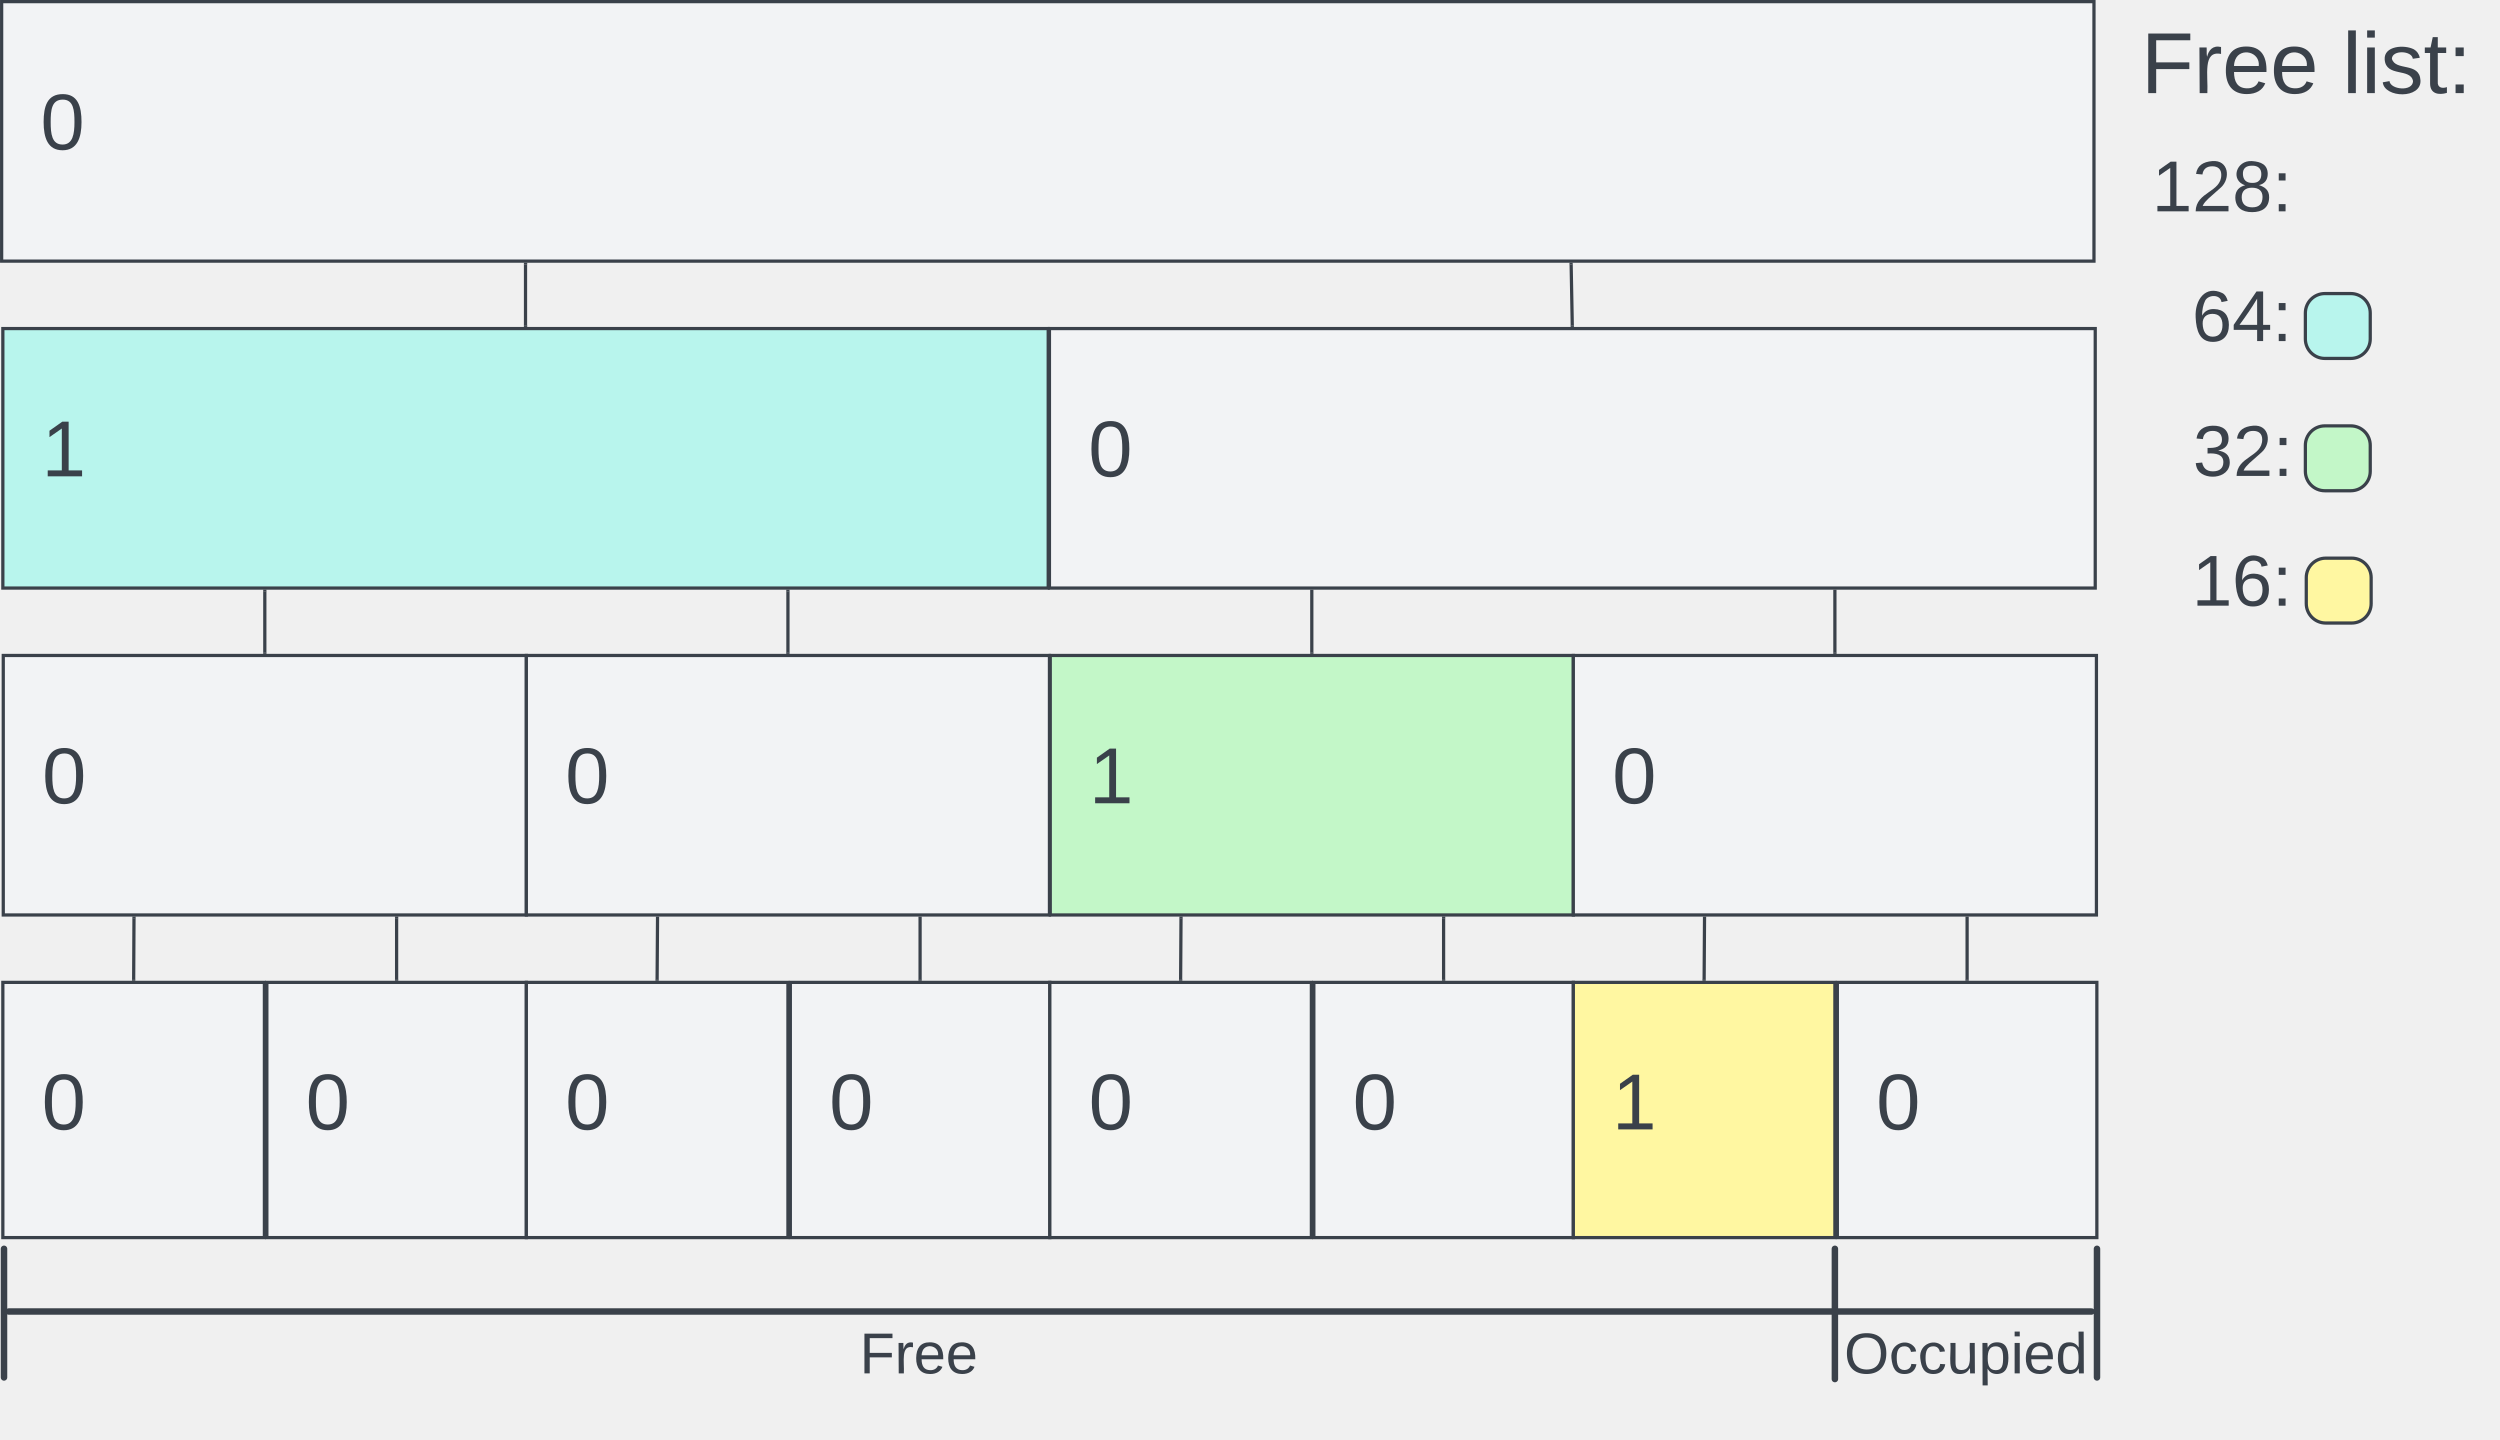
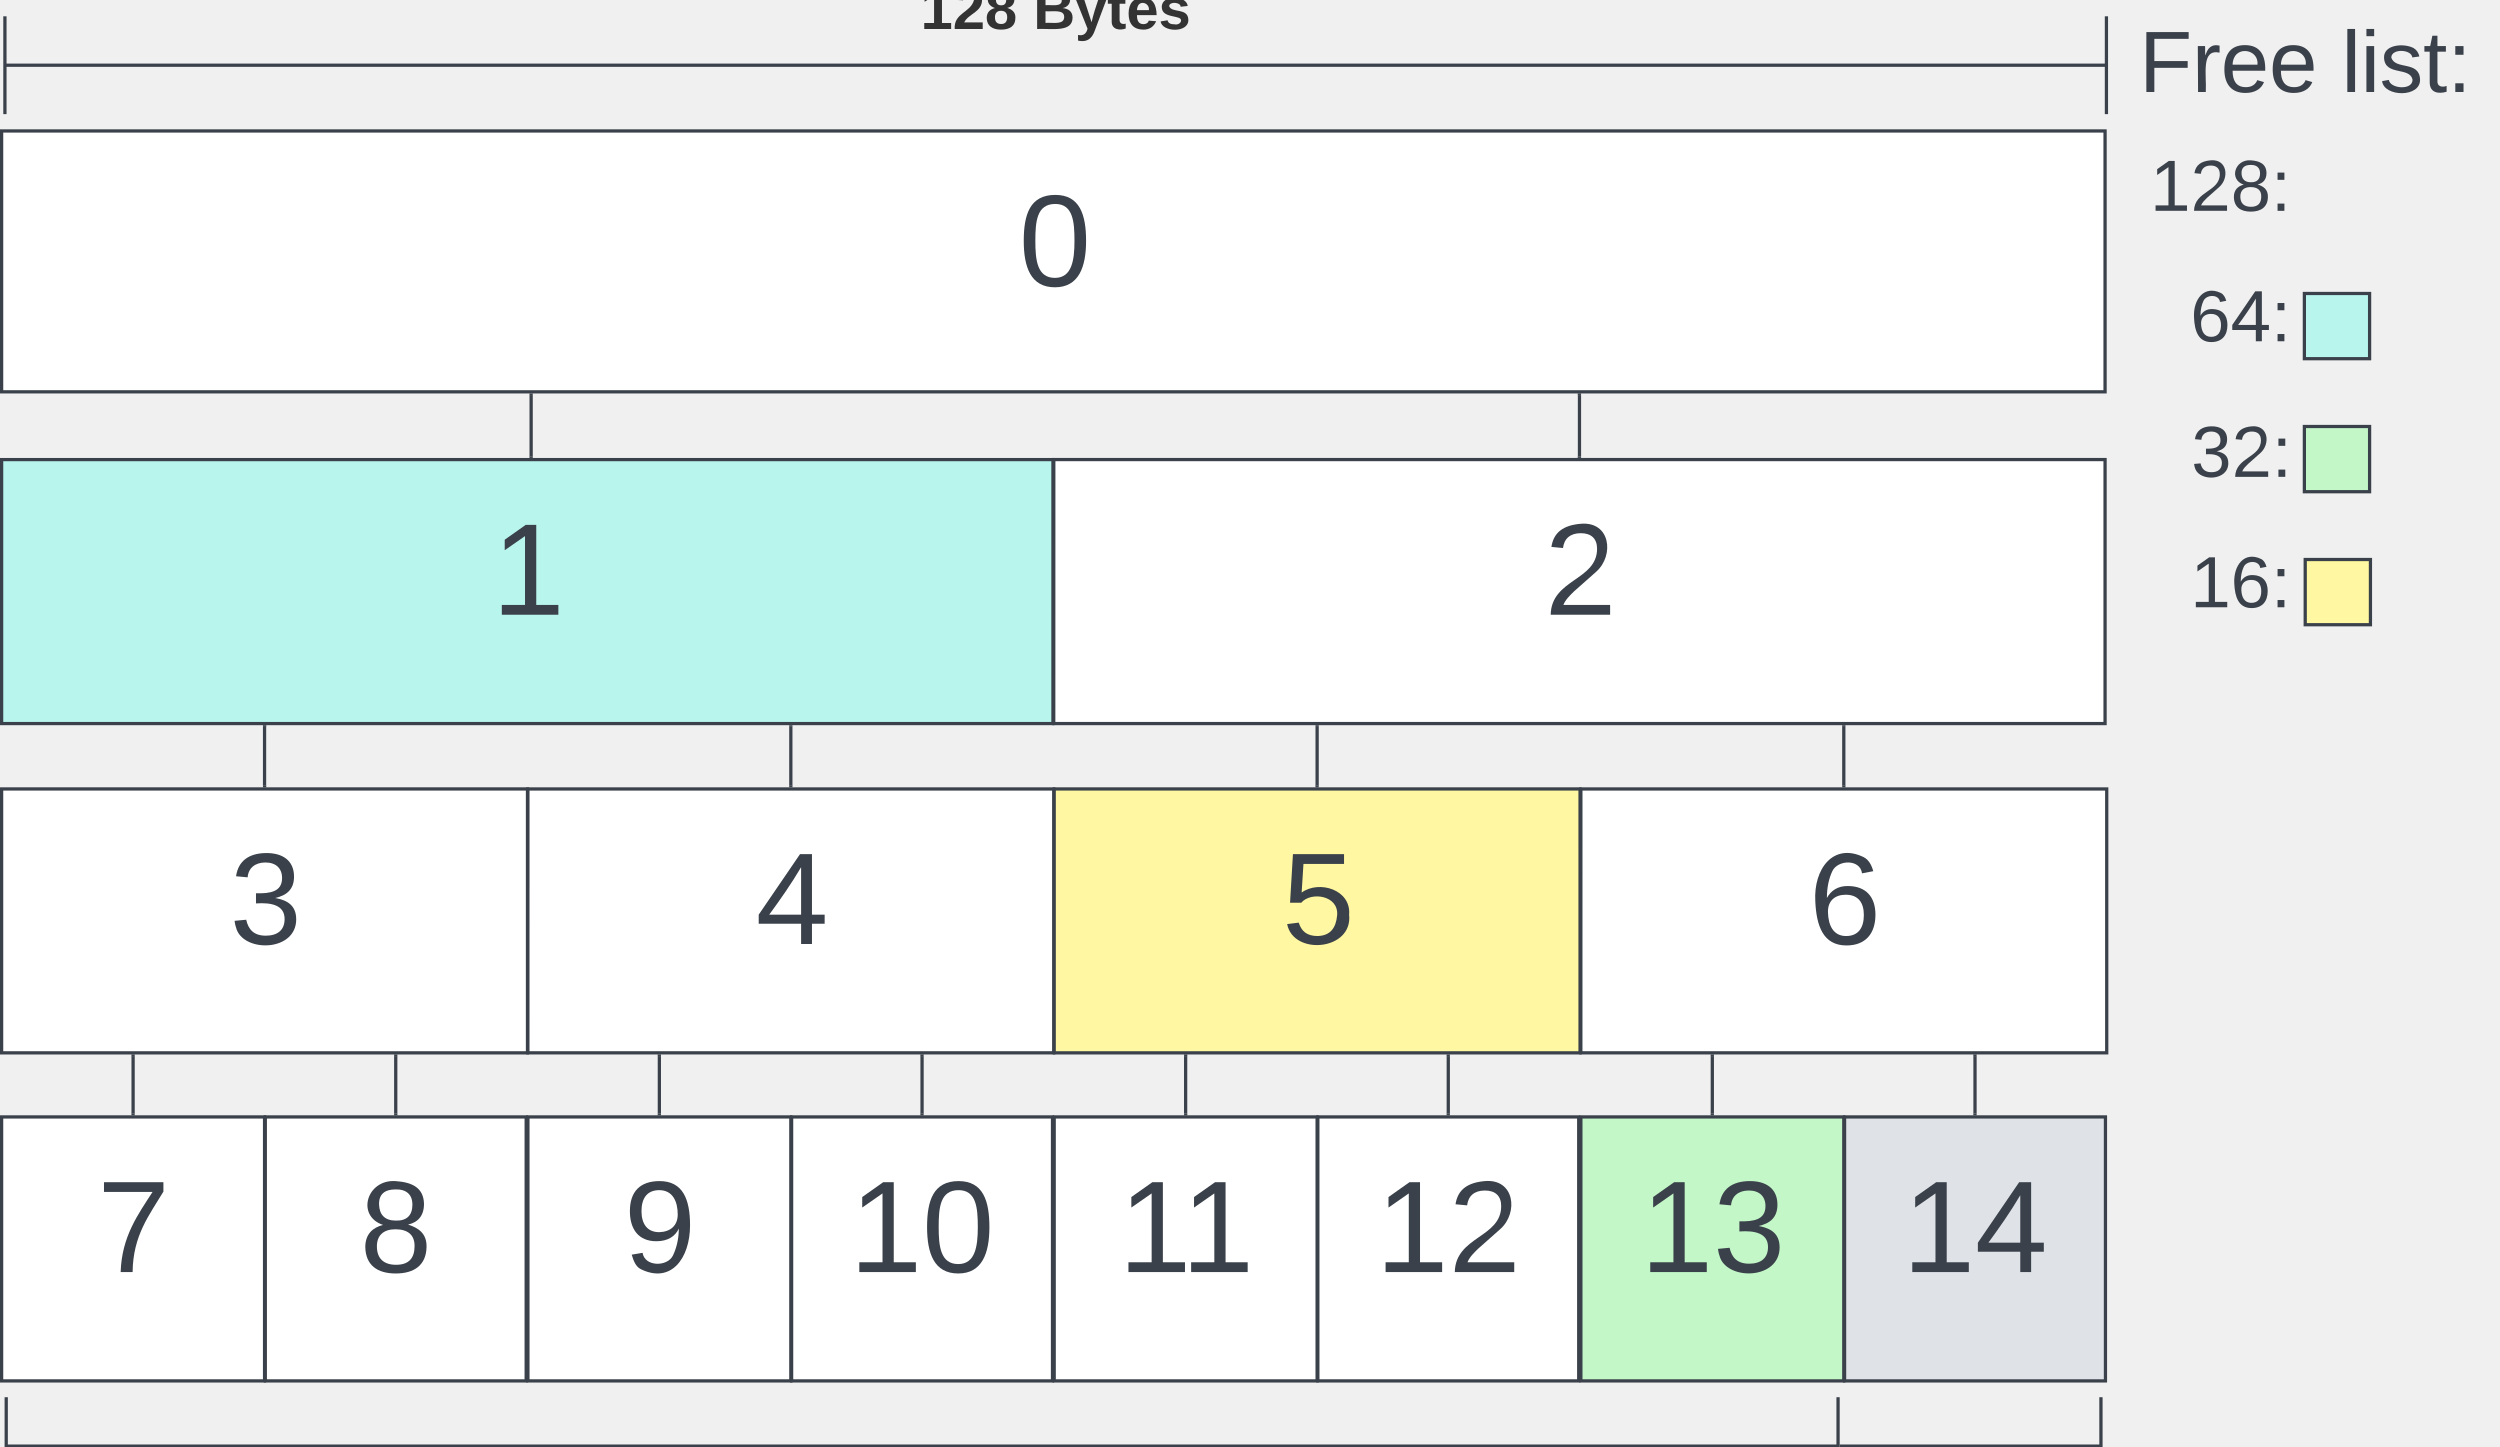
- <svg xmlns="http://www.w3.org/2000/svg" xmlns:ns1="lucid" xmlns:xlink="http://www.w3.org/1999/xlink" width="770.71" height="443.65">
-   <g transform="translate(-4837.093 -402.6496)" ns1:page-tab-id="0_0">
-     <path d="M4838.1 604.72h161.26v80H4838.1z" stroke="#3a414a" fill="#f2f3f5" />
-     <use xlink:href="#a" transform="matrix(1,0,0,1,4850.097,616.7244) translate(0 33.55556)" />
-     <path d="M4837.97 705.5h80.63v78.68h-80.63z" stroke="#3a414a" fill="#f2f3f5" />
-     <use xlink:href="#a" transform="matrix(1,0,0,1,4849.97,717.5118) translate(0 33.30556)" />
-     <path d="M4919.36 705.5h80v78.68h-80z" stroke="#3a414a" fill="#f2f3f5" />
-     <use xlink:href="#a" transform="matrix(1,0,0,1,4931.357,717.5118) translate(0 33.30556)" />
-     <path d="M4837.97 503.94h322.27v80h-322.27z" stroke="#3a414a" fill="#b8f5ed" />
-     <use xlink:href="#b" transform="matrix(1,0,0,1,4849.97,515.937) translate(0 33.55556)" />
-     <path d="M4837.6 403.15h645.03v80H4837.6z" stroke="#3a414a" fill="#f2f3f5" />
-     <use xlink:href="#a" transform="matrix(1,0,0,1,4849.593,415.1496) translate(0 33.55556)" />
-     <path d="M4878.4 685.72l-.1 18.8" stroke="#3a414a" fill="none" />
-     <path d="M4878.88 685.74h-.95v-.52h.96zM4878.76 704.5v.5h-.95v-.5z" stroke="#3a414a" stroke-width=".05" fill="#3a414a" />
-     <path d="M4959.36 685.72v18.8" stroke="#3a414a" fill="none" />
-     <path d="M4959.83 685.74h-.95v-.52h.95zM4959.83 704.5v.5h-.95v-.5z" stroke="#3a414a" stroke-width=".05" fill="#3a414a" />
-     <path d="M4918.73 584.94v18.78" stroke="#3a414a" fill="none" />
-     <path d="M4919.2 584.95h-.95v-.5h.95zM4919.2 604.22h-.95v-.5h.95z" stroke="#3a414a" stroke-width=".05" fill="#3a414a" />
-     <path d="M5080 584.94v18.78" stroke="#3a414a" fill="none" />
-     <path d="M5080.46 584.95h-.95v-.5h.96zM5080.46 603.7v.52h-.95v-.5z" stroke="#3a414a" stroke-width=".05" fill="#3a414a" />
-     <path d="M4999.1 484.15v18.8" stroke="#3a414a" fill="none" />
-     <path d="M4999.58 484.16h-.95v-.5h.95zM4999.58 503.44h-.95v-.52h.95z" stroke="#3a414a" stroke-width=".05" fill="#3a414a" />
-     <path d="M5321.45 484.15l.35 18.8" stroke="#3a414a" fill="none" />
-     <path d="M5321.92 484.15l-.95.02v-.52h.94zM5322.3 503.44h-.96v-.5l.94-.02z" stroke="#3a414a" stroke-width=".05" fill="#3a414a" />
-     <path d="M4999.36 604.72h161.26v80h-161.26z" stroke="#3a414a" fill="#f2f3f5" />
-     <use xlink:href="#a" transform="matrix(1,0,0,1,5011.357,616.7244) translate(0 33.55556)" />
-     <path d="M5160.62 503.94h322.4v80h-322.4z" stroke="#3a414a" fill="#f2f3f5" />
-     <use xlink:href="#a" transform="matrix(1,0,0,1,5172.617,515.937) translate(0 33.55556)" />
-     <path d="M4999.36 705.5H5080v78.68h-80.64z" stroke="#3a414a" fill="#f2f3f5" />
-     <use xlink:href="#a" transform="matrix(1,0,0,1,5011.357,717.5118) translate(0 33.30556)" />
-     <path d="M5080.74 705.5h80v78.68h-80z" stroke="#3a414a" fill="#f2f3f5" />
-     <use xlink:href="#a" transform="matrix(1,0,0,1,5092.744,717.5118) translate(0 33.30556)" />
-     <path d="M5039.8 685.72l-.13 18.8M5039.8 685.74v-.52" stroke="#3a414a" fill="none" />
-     <path d="M5040.15 704.5v.5h-.95v-.5z" stroke="#3a414a" stroke-width=".05" fill="#3a414a" />
-     <path d="M5120.74 685.72v18.8M5120.74 685.74v-.52" stroke="#3a414a" fill="none" />
-     <path d="M5121.22 705h-.95v-.5h.95z" stroke="#3a414a" stroke-width=".05" fill="#3a414a" />
-     <path d="M5160.87 604.72h161.26v80h-161.26z" stroke="#3a414a" fill="#c3f7c8" />
-     <use xlink:href="#b" transform="matrix(1,0,0,1,5172.871,616.7244) translate(0 33.55556)" />
-     <path d="M5160.74 705.5h80.63v78.68h-80.63z" stroke="#3a414a" fill="#f2f3f5" />
-     <use xlink:href="#a" transform="matrix(1,0,0,1,5172.744,717.5118) translate(0 33.30556)" />
-     <path d="M5242.13 705.5h80v78.68h-80z" stroke="#3a414a" fill="#f2f3f5" />
-     <use xlink:href="#a" transform="matrix(1,0,0,1,5254.131,717.5118) translate(0 33.30556)" />
-     <path d="M5201.18 685.72l-.12 18.8" stroke="#3a414a" fill="none" />
-     <path d="M5201.66 685.74h-.95v-.52h.96zM5201.54 704.5v.5h-.96v-.5z" stroke="#3a414a" stroke-width=".05" fill="#3a414a" />
-     <path d="M5282.13 685.72v18.8" stroke="#3a414a" fill="none" />
-     <path d="M5282.6 685.74h-.94v-.52h.95zM5282.6 704.5v.5h-.94v-.5z" stroke="#3a414a" stroke-width=".05" fill="#3a414a" />
-     <path d="M5241.5 584.94v18.78M5241.5 584.95v-.5" stroke="#3a414a" fill="none" />
-     <path d="M5241.98 604.22h-.95v-.5h.95z" stroke="#3a414a" stroke-width=".05" fill="#3a414a" />
-     <path d="M5402.76 584.94v18.78M5402.76 584.95v-.5" stroke="#3a414a" fill="none" />
-     <path d="M5403.24 604.22h-.95v-.5h.94z" stroke="#3a414a" stroke-width=".05" fill="#3a414a" />
-     <path d="M5322.13 604.72h161.26v80h-161.27z" stroke="#3a414a" fill="#f2f3f5" />
-     <use xlink:href="#a" transform="matrix(1,0,0,1,5334.131,616.7244) translate(0 33.55556)" />
-     <path d="M5322.13 705.5h80.63v78.68h-80.63z" stroke="#3a414a" fill="#fff7a1" />
-     <use xlink:href="#b" transform="matrix(1,0,0,1,5334.131,717.5118) translate(0 33.30556)" />
-     <path d="M5403.52 705.5h80v78.68h-80z" stroke="#3a414a" fill="#f2f3f5" />
-     <use xlink:href="#a" transform="matrix(1,0,0,1,5415.518,717.5118) translate(0 33.30556)" />
-     <path d="M5362.57 685.72l-.12 18.8M5362.57 685.74v-.52" stroke="#3a414a" fill="none" />
-     <path d="M5362.92 704.5v.5h-.95v-.5z" stroke="#3a414a" stroke-width=".05" fill="#3a414a" />
-     <path d="M5443.52 685.72v18.8M5443.52 685.74v-.52" stroke="#3a414a" fill="none" />
-     <path d="M5444 705h-.96v-.5h.95z" stroke="#3a414a" stroke-width=".05" fill="#3a414a" />
-     <path d="M4838.33 787.64v39.65M5402.76 787.64v40.15M5483.56 787.64v39.65M4839.83 806.97h642" stroke="#3a414a" stroke-width="2" stroke-linecap="round" fill="none" />
-     <path d="M5402.63 812.82a6 6 0 0 1 6-6h68.76a6 6 0 0 1 6 6v26.65a6 6 0 0 1-6 6h-68.77a6 6 0 0 1-6-6z" stroke="#000" stroke-opacity="0" fill="#fff" fill-opacity="0" />
-     <use xlink:href="#c" transform="matrix(1,0,0,1,5407.634,811.8176) translate(-2.006173 14.22222)" />
-     <path d="M4838.83 812.82a6 6 0 0 1 6-6h550.2a6 6 0 0 1 6 6v27.48a6 6 0 0 1-6 6h-550.2a6 6 0 0 1-6-6z" stroke="#000" stroke-opacity="0" fill="#fff" fill-opacity="0" />
-     <use xlink:href="#d" transform="matrix(1,0,0,1,4843.827,811.8176) translate(258.2778 14.22222)" />
-     <path d="M5487.6 409.15a6 6 0 0 1 6-6h108.2a6 6 0 0 1 6 6v28a6 6 0 0 1-6 6h-108.2a6 6 0 0 1-6-6z" stroke="#000" stroke-opacity="0" fill="#fff" fill-opacity="0" />
-     <use xlink:href="#e" transform="matrix(1,0,0,1,5492.604,408.1496) translate(4.537037 23.20833)" />
-     <use xlink:href="#f" transform="matrix(1,0,0,1,5492.604,408.1496) translate(66.61111 23.20833)" />
-     <path d="M5487.73 489.15a6 6 0 0 1 6-6h48.08a6 6 0 0 1 6 6v28a6 6 0 0 1-6 6h-48.07a6 6 0 0 1-6-6z" stroke="#000" stroke-opacity="0" fill="#fff" fill-opacity="0" />
-     <use xlink:href="#g" transform="matrix(1,0,0,1,5492.731,488.1496) translate(20.1358 19.65278)" />
-     <path d="M5488 530.72a6 6 0 0 1 6-6h48.08a6 6 0 0 1 6 6v28a6 6 0 0 1-6 6H5494a6 6 0 0 1-6-6z" stroke="#000" stroke-opacity="0" fill="#fff" fill-opacity="0" />
-     <use xlink:href="#h" transform="matrix(1,0,0,1,5493.001,529.7244) translate(20.1358 19.65278)" />
-     <path d="M5487.73 570.72a6 6 0 0 1 6-6h48.08a6 6 0 0 1 6 6v28a6 6 0 0 1-6 6h-48.07a6 6 0 0 1-6-6z" stroke="#000" stroke-opacity="0" fill="#fff" fill-opacity="0" />
-     <use xlink:href="#i" transform="matrix(1,0,0,1,5492.731,569.7244) translate(20.1358 19.65278)" />
-     <path d="M5547.8 499.15a6 6 0 0 1 6-6h8a6 6 0 0 1 6 6v8a6 6 0 0 1-6 6h-8a6 6 0 0 1-6-6z" stroke="#3a414a" fill="#b8f5ed" />
-     <path d="M5547.8 539.94a6 6 0 0 1 6-6h8a6 6 0 0 1 6 6v8a6 6 0 0 1-6 6h-8a6 6 0 0 1-6-6z" stroke="#3a414a" fill="#c3f7c8" />
-     <path d="M5548.08 580.72a6 6 0 0 1 6-6h8a6 6 0 0 1 6 6v8a6 6 0 0 1-6 6h-8a6 6 0 0 1-6-6z" stroke="#3a414a" fill="#fff7a1" />
-     <path d="M5487.73 449.15a6 6 0 0 1 6-6h48.08a6 6 0 0 1 6 6v28a6 6 0 0 1-6 6h-48.07a6 6 0 0 1-6-6z" stroke="#000" stroke-opacity="0" fill="#fff" fill-opacity="0" />
-     <use xlink:href="#j" transform="matrix(1,0,0,1,5492.731,448.1496) translate(7.790123 19.65278)" />
+ <svg xmlns="http://www.w3.org/2000/svg" xmlns:ns1="lucid" xmlns:xlink="http://www.w3.org/1999/xlink" width="766.65" height="443.46">
+   <g transform="translate(987.4582 -3668.661)" ns1:page-tab-id="0_0">
+     <path d="M-986.96 4011.18h80.63v80.95h-80.63z" stroke="#3a414a" fill="#fff" />
+     <use xlink:href="#a" transform="matrix(1,0,0,1,-974.9582,4023.181) translate(17.38889 35.5625)" />
+     <path d="M-906.1 4011.18h80v80.95h-80z" stroke="#3a414a" fill="#fff" />
+     <use xlink:href="#b" transform="matrix(1,0,0,1,-894.1015,4023.181) translate(16.88889 35.5625)" />
+     <path d="M-986.96 3708.82h645.04v80h-645.04z" stroke="#3a414a" fill="#fff" />
+     <use xlink:href="#c" transform="matrix(1,0,0,1,-974.9582,3720.819) translate(299.8889 35.5)" />
+     <path d="M-664.3 3809.6h322.38v80.95h-322.4z" stroke="#3a414a" fill="#fff" />
+     <use xlink:href="#d" transform="matrix(1,0,0,1,-652.3113,3821.606) translate(138.3889 35.5625)" />
+     <path d="M-986.96 3809.6h322.4v80.95h-322.4z" stroke="#3a414a" fill="#b8f5ed" />
+     <use xlink:href="#e" transform="matrix(1,0,0,1,-974.958,3821.606) translate(138.3889 35.5625)" />
+     <path d="M-986.96 3910.6h161.26v80.93h-161.26z" stroke="#3a414a" fill="#fff" />
+     <use xlink:href="#f" transform="matrix(1,0,0,1,-974.9582,3922.588) translate(57.88889 35.5625)" />
+     <path d="M-824.58 3808.6v-18.78" stroke="#3a414a" fill="none" />
+     <path d="M-824.1 3809.1h-.95v-.5h.95zM-824.1 3789.83h-.95v-.5h.95z" stroke="#3a414a" stroke-width=".05" fill="#3a414a" />
+     <path d="M-503.1 3808.6v-18.78" stroke="#3a414a" fill="none" />
+     <path d="M-502.64 3809.1h-.95v-.5h.96zM-502.64 3789.83h-.95v-.5h.96z" stroke="#3a414a" stroke-width=".05" fill="#3a414a" />
+     <path d="M-906.33 3909.6V3891.54" stroke="#3a414a" fill="none" />
+     <path d="M-905.85 3910.1h-.95v-.53h.95zM-905.85 3891.57h-.95v-.52h.95z" stroke="#3a414a" stroke-width=".05" fill="#3a414a" />
+     <path d="M-866.1 4010.18v-17.65" stroke="#3a414a" fill="none" />
+     <path d="M-865.63 4010.68h-.95v-.5h.95zM-865.63 3992.55h-.95v-.52h.95z" stroke="#3a414a" stroke-width=".05" fill="#3a414a" />
+     <path d="M-946.64 4010.18v-17.65" stroke="#3a414a" fill="none" />
+     <path d="M-946.17 4010.68h-.95v-.5h.95zM-946.17 3992.55h-.95v-.52h.95z" stroke="#3a414a" stroke-width=".05" fill="#3a414a" />
+     <path d="M-986.45 3688.66H-341M-985.95 3673.66v30M-341.5 3703.66v-30" stroke="#3a414a" fill="none" />
+     <use xlink:href="#g" transform="matrix(1,0,0,1,-705.1629,3663.328) translate(0 14.22222)" />
+     <use xlink:href="#h" transform="matrix(1,0,0,1,-705.1629,3663.328) translate(34.5679 14.22222)" />
+     <path d="M-825.57 4011.18h80.63v80.95h-80.63z" stroke="#3a414a" fill="#fff" />
+     <use xlink:href="#i" transform="matrix(1,0,0,1,-813.5711,4023.181) translate(17.38889 35.5625)" />
+     <path d="M-744.7 4011.18h80v80.95h-80z" stroke="#3a414a" fill="#fff" />
+     <use xlink:href="#j" transform="matrix(1,0,0,1,-732.7144,4023.181) translate(5.777778 35.5625)" />
+     <path d="M-825.57 3910.6h161.26v80.93h-161.27z" stroke="#3a414a" fill="#fff" />
+     <use xlink:href="#k" transform="matrix(1,0,0,1,-813.5711,3922.588) translate(57.88889 35.5625)" />
+     <path d="M-744.94 3909.6v-18.05" stroke="#3a414a" fill="none" />
+     <path d="M-744.47 3910.1h-.95v-.53h.95z" stroke="#3a414a" stroke-width=".05" fill="#3a414a" />
+     <path d="M-744.94 3891.56v-.5M-704.7 4010.18v-17.65" stroke="#3a414a" fill="none" />
+     <path d="M-704.24 4010.68h-.95v-.5h.96zM-704.24 3992.55h-.95v-.52h.96z" stroke="#3a414a" stroke-width=".05" fill="#3a414a" />
+     <path d="M-785.26 4010.18v-17.65" stroke="#3a414a" fill="none" />
+     <path d="M-784.78 4010.68h-.95v-.5h.95zM-784.78 3992.55h-.95v-.52h.95z" stroke="#3a414a" stroke-width=".05" fill="#3a414a" />
+     <path d="M-664.18 4011.18h80.63v80.95h-80.63z" stroke="#3a414a" fill="#fff" />
+     <use xlink:href="#l" transform="matrix(1,0,0,1,-652.184,4023.181) translate(7.777778 35.5625)" />
+     <path d="M-583.33 4011.18h80v80.95h-80z" stroke="#3a414a" fill="#fff" />
+     <use xlink:href="#m" transform="matrix(1,0,0,1,-571.3273,4023.181) translate(5.777778 35.5625)" />
+     <path d="M-664.18 3910.6h161.26v80.93h-161.26z" stroke="#3a414a" fill="#fff7a1" />
+     <use xlink:href="#n" transform="matrix(1,0,0,1,-652.184,3922.588) translate(57.88889 35.5625)" />
+     <path d="M-583.55 3909.6V3891.54" stroke="#3a414a" fill="none" />
+     <path d="M-583.08 3910.1h-.95v-.53h.95z" stroke="#3a414a" stroke-width=".05" fill="#3a414a" />
+     <path d="M-583.55 3891.57v-.52M-543.33 4010.18v-17.65" stroke="#3a414a" fill="none" />
+     <path d="M-542.85 4010.68h-.95v-.5h.95zM-542.85 3992.55h-.95v-.52h.95z" stroke="#3a414a" stroke-width=".05" fill="#3a414a" />
+     <path d="M-623.87 4010.18v-17.65" stroke="#3a414a" fill="none" />
+     <path d="M-623.4 4010.68h-.94v-.5h.95zM-623.4 3992.55h-.94v-.52h.95z" stroke="#3a414a" stroke-width=".05" fill="#3a414a" />
+     <path d="M-502.67 4011.18h80.63v80.95h-80.63z" stroke="#3a414a" fill="#c3f7c8" />
+     <use xlink:href="#o" transform="matrix(1,0,0,1,-490.6697,4023.181) translate(6.277778 35.5625)" />
+     <path d="M-421.8 4011.18h80v80.95h-80z" stroke="#3a414a" fill="#dfe3e8" />
+     <use xlink:href="#p" transform="matrix(1,0,0,1,-409.813,4023.181) translate(5.777778 35.5625)" />
+     <path d="M-502.67 3910.6h161.26v80.93h-161.27z" stroke="#3a414a" fill="#fff" />
+     <use xlink:href="#q" transform="matrix(1,0,0,1,-490.6697,3922.588) translate(57.88889 35.5625)" />
+     <path d="M-422.04 3909.6V3891.54" stroke="#3a414a" fill="none" />
+     <path d="M-421.56 3910.1h-.95v-.53h.94z" stroke="#3a414a" stroke-width=".05" fill="#3a414a" />
+     <path d="M-422.04 3891.57v-.52M-381.8 4010.18v-17.65" stroke="#3a414a" fill="none" />
+     <path d="M-381.34 4010.68h-.95v-.5h.96zM-381.34 3992.55h-.95v-.52h.96z" stroke="#3a414a" stroke-width=".05" fill="#3a414a" />
+     <path d="M-462.36 4010.18v-17.65" stroke="#3a414a" fill="none" />
+     <path d="M-461.88 4010.68h-.95v-.5h.95zM-461.88 3992.55h-.95v-.52h.95z" stroke="#3a414a" stroke-width=".05" fill="#3a414a" />
+     <path d="M-341 3668.66h120.2v40H-341z" stroke="#000" stroke-opacity="0" fill="#fff" fill-opacity="0" />
+     <use xlink:href="#r" transform="matrix(1,0,0,1,-336.0124,3673.661) translate(4.537037 23.20833)" />
+     <use xlink:href="#s" transform="matrix(1,0,0,1,-336.0124,3673.661) translate(66.61111 23.20833)" />
+     <path d="M-340.9 3748.66h60.1v40h-60.08z" stroke="#000" stroke-opacity="0" fill="#fff" fill-opacity="0" />
+     <use xlink:href="#t" transform="matrix(1,0,0,1,-335.8854,3753.661) translate(20.1358 19.65278)" />
+     <path d="M-340.6 3790.24h60.06v40h-60.07z" stroke="#000" stroke-opacity="0" fill="#fff" fill-opacity="0" />
+     <use xlink:href="#u" transform="matrix(1,0,0,1,-335.6151,3795.236) translate(20.1358 19.65278)" />
+     <path d="M-340.9 3830.24h60.1v40h-60.08z" stroke="#000" stroke-opacity="0" fill="#fff" fill-opacity="0" />
+     <use xlink:href="#v" transform="matrix(1,0,0,1,-335.8854,3835.236) translate(20.1358 19.65278)" />
+     <path d="M-280.8 3758.66h20v20h-20z" stroke="#3a414a" fill="#b8f5ed" />
+     <path d="M-280.8 3799.45h20v20h-20z" stroke="#3a414a" fill="#c3f7c8" />
+     <path d="M-280.54 3840.24h20v20h-20z" stroke="#3a414a" fill="#fff7a1" />
+     <path d="M-340.9 3708.66h60.1v40h-60.08z" stroke="#000" stroke-opacity="0" fill="#fff" fill-opacity="0" />
+     <use xlink:href="#w" transform="matrix(1,0,0,1,-335.8854,3713.661) translate(7.790123 19.65278)" />
+     <path d="M-986.05 4112.13h562.74M-985.55 4097.13v30M-423.8 4127.13v-30" stroke="#3a414a" fill="none" />
+     <use xlink:href="#x" transform="matrix(1,0,0,1,-723.4203,4116.126) translate(0 14.22222)" />
+     <path d="M-422.8 4112.13h80.12M-422.8 4112.13h-.5M-343.18 4127.13v-30" stroke="#3a414a" fill="none" />
+     <g>
+       <use xlink:href="#y" transform="matrix(1,0,0,1,-423.4119,4116.126) translate(0 14.22222)" />
+     </g>
    <defs>
-       <path fill="#3a414a" d="M101-251c68 0 85 55 85 127S166 4 100 4C33 4 14-52 14-124c0-73 17-127 87-127zm-1 229c47 0 54-49 54-102s-4-102-53-102c-51 0-55 48-55 102 0 53 5 102 54 102" id="k" />
-       <use transform="matrix(0.06790123,0,0,0.06790123,0,0)" xlink:href="#k" id="a" />
-       <path fill="#3a414a" d="M27 0v-27h64v-190l-56 39v-29l58-41h29v221h61V0H27" id="l" />
-       <use transform="matrix(0.06790123,0,0,0.06790123,0,0)" xlink:href="#l" id="b" />
-       <path fill="#3a414a" d="M140-251c81 0 123 46 123 126C263-46 219 4 140 4 59 4 17-45 17-125s42-126 123-126zm0 227c63 0 89-41 89-101s-29-99-89-99c-61 0-89 39-89 99S79-25 140-24" id="m" />
-       <path fill="#3a414a" d="M96-169c-40 0-48 33-48 73s9 75 48 75c24 0 41-14 43-38l32 2c-6 37-31 61-74 61-59 0-76-41-82-99-10-93 101-131 147-64 4 7 5 14 7 22l-32 3c-4-21-16-35-41-35" id="n" />
-       <path fill="#3a414a" d="M84 4C-5 8 30-112 23-190h32v120c0 31 7 50 39 49 72-2 45-101 50-169h31l1 190h-30c-1-10 1-25-2-33-11 22-28 36-60 37" id="o" />
-       <path fill="#3a414a" d="M115-194c55 1 70 41 70 98S169 2 115 4C84 4 66-9 55-30l1 105H24l-1-265h31l2 30c10-21 28-34 59-34zm-8 174c40 0 45-34 45-75s-6-73-45-74c-42 0-51 32-51 76 0 43 10 73 51 73" id="p" />
-       <path fill="#3a414a" d="M24-231v-30h32v30H24zM24 0v-190h32V0H24" id="q" />
-       <path fill="#3a414a" d="M100-194c63 0 86 42 84 106H49c0 40 14 67 53 68 26 1 43-12 49-29l28 8c-11 28-37 45-77 45C44 4 14-33 15-96c1-61 26-98 85-98zm52 81c6-60-76-77-97-28-3 7-6 17-6 28h103" id="r" />
-       <path fill="#3a414a" d="M85-194c31 0 48 13 60 33l-1-100h32l1 261h-30c-2-10 0-23-3-31C134-8 116 4 85 4 32 4 16-35 15-94c0-66 23-100 70-100zm9 24c-40 0-46 34-46 75 0 40 6 74 45 74 42 0 51-32 51-76 0-42-9-74-50-73" id="s" />
-       <g id="c">
-         <use transform="matrix(0.04938272,0,0,0.04938272,0,0)" xlink:href="#m" />
-         <use transform="matrix(0.04938272,0,0,0.04938272,13.82716,0)" xlink:href="#n" />
-         <use transform="matrix(0.04938272,0,0,0.04938272,22.71605,0)" xlink:href="#n" />
-         <use transform="matrix(0.04938272,0,0,0.04938272,31.60494,0)" xlink:href="#o" />
-         <use transform="matrix(0.04938272,0,0,0.04938272,41.48148,0)" xlink:href="#p" />
-         <use transform="matrix(0.04938272,0,0,0.04938272,51.35802,0)" xlink:href="#q" />
-         <use transform="matrix(0.04938272,0,0,0.04938272,55.25926,0)" xlink:href="#r" />
-         <use transform="matrix(0.04938272,0,0,0.04938272,65.1358,0)" xlink:href="#s" />
-       </g>
-       <path fill="#3a414a" d="M63-220v92h138v28H63V0H30v-248h175v28H63" id="t" />
-       <path fill="#3a414a" d="M114-163C36-179 61-72 57 0H25l-1-190h30c1 12-1 29 2 39 6-27 23-49 58-41v29" id="u" />
-       <g id="d">
-         <use transform="matrix(0.04938272,0,0,0.04938272,0,0)" xlink:href="#t" />
-         <use transform="matrix(0.04938272,0,0,0.04938272,10.81481,0)" xlink:href="#u" />
-         <use transform="matrix(0.04938272,0,0,0.04938272,16.69136,0)" xlink:href="#r" />
-         <use transform="matrix(0.04938272,0,0,0.04938272,26.5679,0)" xlink:href="#r" />
-       </g>
-       <g id="e">
-         <use transform="matrix(0.07407407,0,0,0.07407407,0,0)" xlink:href="#t" />
-         <use transform="matrix(0.07407407,0,0,0.07407407,16.22222,0)" xlink:href="#u" />
-         <use transform="matrix(0.07407407,0,0,0.07407407,25.03704,0)" xlink:href="#r" />
-         <use transform="matrix(0.07407407,0,0,0.07407407,39.85185,0)" xlink:href="#r" />
-       </g>
-       <path fill="#3a414a" d="M24 0v-261h32V0H24" id="v" />
-       <path fill="#3a414a" d="M135-143c-3-34-86-38-87 0 15 53 115 12 119 90S17 21 10-45l28-5c4 36 97 45 98 0-10-56-113-15-118-90-4-57 82-63 122-42 12 7 21 19 24 35" id="w" />
-       <path fill="#3a414a" d="M59-47c-2 24 18 29 38 22v24C64 9 27 4 27-40v-127H5v-23h24l9-43h21v43h35v23H59v120" id="x" />
-       <path fill="#3a414a" d="M33-154v-36h34v36H33zM33 0v-36h34V0H33" id="y" />
-       <g id="f">
-         <use transform="matrix(0.07407407,0,0,0.07407407,0,0)" xlink:href="#v" />
-         <use transform="matrix(0.07407407,0,0,0.07407407,5.851852,0)" xlink:href="#q" />
-         <use transform="matrix(0.07407407,0,0,0.07407407,11.7037,0)" xlink:href="#w" />
-         <use transform="matrix(0.07407407,0,0,0.07407407,25.03704,0)" xlink:href="#x" />
-         <use transform="matrix(0.07407407,0,0,0.07407407,32.44444,0)" xlink:href="#y" />
-       </g>
-       <path fill="#3a414a" d="M110-160c48 1 74 30 74 79 0 53-28 85-80 85-65 0-83-55-86-122-5-90 50-162 133-122 14 7 22 21 27 39l-31 6c-5-40-67-38-82-6-9 19-15 44-15 74 11-20 30-34 60-33zm-7 138c34 0 49-23 49-58s-16-56-50-56c-29 0-50 16-49 49 1 36 15 65 50 65" id="z" />
-       <path fill="#3a414a" d="M155-56V0h-30v-56H8v-25l114-167h33v167h35v25h-35zm-30-156c-27 46-58 90-88 131h88v-131" id="A" />
+       <path fill="#3a414a" d="M64 0c3-98 48-159 88-221H18v-27h164v26C143-157 98-101 97 0H64" id="z" />
+       <use transform="matrix(0.1111111,0,0,0.1111111,0,0)" xlink:href="#z" id="a" />
+       <path fill="#3a414a" d="M134-131c28 9 52 24 51 62-1 50-34 73-85 73S17-19 16-69c0-36 21-54 49-61-75-25-45-126 34-121 46 3 78 18 79 63 0 33-17 51-44 57zm-34-11c31 1 46-15 46-44 0-28-17-43-47-42-29 0-46 13-45 42 1 28 16 44 46 44zm1 122c35 0 51-18 51-52 0-30-18-46-53-46-33 0-51 17-51 47 0 34 19 51 53 51" id="A" />
+       <use transform="matrix(0.1111111,0,0,0.1111111,0,0)" xlink:href="#A" id="b" />
+       <path fill="#3a414a" d="M101-251c68 0 85 55 85 127S166 4 100 4C33 4 14-52 14-124c0-73 17-127 87-127zm-1 229c47 0 54-49 54-102s-4-102-53-102c-51 0-55 48-55 102 0 53 5 102 54 102" id="B" />
+       <use transform="matrix(0.1111111,0,0,0.1111111,0,0)" xlink:href="#B" id="c" />
+       <path fill="#3a414a" d="M101-251c82-7 93 87 43 132L82-64C71-53 59-42 53-27h129V0H18c2-99 128-94 128-182 0-28-16-43-45-43s-46 15-49 41l-32-3c6-41 34-60 81-64" id="C" />
+       <use transform="matrix(0.1111111,0,0,0.1111111,0,0)" xlink:href="#C" id="d" />
+       <path fill="#3a414a" d="M27 0v-27h64v-190l-56 39v-29l58-41h29v221h61V0H27" id="D" />
+       <use transform="matrix(0.1111111,0,0,0.1111111,0,0)" xlink:href="#D" id="e" />
+       <path fill="#3a414a" d="M126-127c33 6 58 20 58 59 0 88-139 92-164 29-3-8-5-16-6-25l32-3c6 27 21 44 54 44 32 0 52-15 52-46 0-38-36-46-79-43v-28c39 1 72-4 72-42 0-27-17-43-46-43-28 0-47 15-49 41l-32-3c6-42 35-63 81-64 48-1 79 21 79 65 0 36-21 52-52 59" id="E" />
+       <use transform="matrix(0.1111111,0,0,0.1111111,0,0)" xlink:href="#E" id="f" />
+       <path fill="#333" d="M23 0v-37h61v-169l-59 37v-38l62-41h46v211h57V0H23" id="F" />
+       <path fill="#333" d="M182-182c0 78-84 86-111 141h115V0H12c-6-101 99-100 120-180 1-22-12-31-33-32-23 0-32 14-35 34l-49-3c5-45 32-70 84-70 51 0 83 22 83 69" id="G" />
+       <path fill="#333" d="M138-131c27 9 52 24 51 61 0 53-36 74-89 74S11-19 11-69c0-35 22-54 51-61-78-25-46-121 38-121 51 0 83 19 83 66 0 30-18 49-45 54zm-38-16c24 0 32-13 32-36 1-23-11-34-32-34-22 0-33 12-32 34 0 22 9 36 32 36zm1 116c27 0 37-17 37-43 0-25-13-39-39-39-24 0-37 15-37 40 0 27 11 42 39 42" id="H" />
      <g id="g">
-         <use transform="matrix(0.0617284,0,0,0.0617284,0,0)" xlink:href="#z" />
-         <use transform="matrix(0.0617284,0,0,0.0617284,12.34568,0)" xlink:href="#A" />
-         <use transform="matrix(0.0617284,0,0,0.0617284,24.69136,0)" xlink:href="#y" />
-       </g>
-       <path fill="#3a414a" d="M126-127c33 6 58 20 58 59 0 88-139 92-164 29-3-8-5-16-6-25l32-3c6 27 21 44 54 44 32 0 52-15 52-46 0-38-36-46-79-43v-28c39 1 72-4 72-42 0-27-17-43-46-43-28 0-47 15-49 41l-32-3c6-42 35-63 81-64 48-1 79 21 79 65 0 36-21 52-52 59" id="B" />
-       <path fill="#3a414a" d="M101-251c82-7 93 87 43 132L82-64C71-53 59-42 53-27h129V0H18c2-99 128-94 128-182 0-28-16-43-45-43s-46 15-49 41l-32-3c6-41 34-60 81-64" id="C" />
+         <use transform="matrix(0.04938272,0,0,0.04938272,0,0)" xlink:href="#F" />
+         <use transform="matrix(0.04938272,0,0,0.04938272,9.876543,0)" xlink:href="#G" />
+         <use transform="matrix(0.04938272,0,0,0.04938272,19.75309,0)" xlink:href="#H" />
+       </g>
+       <path fill="#333" d="M182-130c37 4 62 22 62 59C244 23 116-4 24 0v-248c84 5 203-23 205 63 0 31-19 50-47 55zM76-148c40-3 101 13 101-30 0-44-60-28-101-31v61zm0 110c48-3 116 14 116-37 0-48-69-32-116-35v72" id="I" />
+       <path fill="#333" d="M123 10C108 53 80 86 19 72V37c35 8 53-11 59-39L3-190h52l48 148c12-52 28-100 44-148h51" id="J" />
+       <path fill="#333" d="M115-3C79 11 28 4 28-45v-112H4v-33h27l15-45h31v45h36v33H77v99c-1 23 16 31 38 25v30" id="K" />
+       <path fill="#333" d="M185-48c-13 30-37 53-82 52C43 2 14-33 14-96s30-98 90-98c62 0 83 45 84 108H66c0 31 8 55 39 56 18 0 30-7 34-22zm-45-69c5-46-57-63-70-21-2 6-4 13-4 21h74" id="L" />
+       <path fill="#333" d="M137-138c1-29-70-34-71-4 15 46 118 7 119 86 1 83-164 76-172 9l43-7c4 19 20 25 44 25 33 8 57-30 24-41C81-84 22-81 20-136c-2-80 154-74 161-7" id="M" />
      <g id="h">
-         <use transform="matrix(0.0617284,0,0,0.0617284,0,0)" xlink:href="#B" />
+         <use transform="matrix(0.04938272,0,0,0.04938272,0,0)" xlink:href="#I" />
+         <use transform="matrix(0.04938272,0,0,0.04938272,12.79012,0)" xlink:href="#J" />
+         <use transform="matrix(0.04938272,0,0,0.04938272,22.66667,0)" xlink:href="#K" />
+         <use transform="matrix(0.04938272,0,0,0.04938272,28.54321,0)" xlink:href="#L" />
+         <use transform="matrix(0.04938272,0,0,0.04938272,38.41975,0)" xlink:href="#M" />
+       </g>
+       <path fill="#3a414a" d="M99-251c64 0 84 50 84 122C183-37 130 33 47-8c-14-7-20-23-25-40l30-5c6 39 69 39 84 7 9-19 16-44 16-74-10 22-31 35-62 35-49 0-73-33-73-83 0-54 28-83 82-83zm-1 141c31-1 51-18 51-49 0-36-14-67-51-67-34 0-49 23-49 58 0 34 15 58 49 58" id="N" />
+       <use transform="matrix(0.1111111,0,0,0.1111111,0,0)" xlink:href="#N" id="i" />
+       <g id="j">
+         <use transform="matrix(0.1111111,0,0,0.1111111,0,0)" xlink:href="#D" />
+         <use transform="matrix(0.1111111,0,0,0.1111111,22.22222,0)" xlink:href="#B" />
+       </g>
+       <path fill="#3a414a" d="M155-56V0h-30v-56H8v-25l114-167h33v167h35v25h-35zm-30-156c-27 46-58 90-88 131h88v-131" id="O" />
+       <use transform="matrix(0.1111111,0,0,0.1111111,0,0)" xlink:href="#O" id="k" />
+       <g id="l">
+         <use transform="matrix(0.1111111,0,0,0.1111111,0,0)" xlink:href="#D" />
+         <use transform="matrix(0.1111111,0,0,0.1111111,19.22222,0)" xlink:href="#D" />
+       </g>
+       <g id="m">
+         <use transform="matrix(0.1111111,0,0,0.1111111,0,0)" xlink:href="#D" />
+         <use transform="matrix(0.1111111,0,0,0.1111111,22.22222,0)" xlink:href="#C" />
+       </g>
+       <path fill="#3a414a" d="M54-142c48-35 137-8 131 61C196 18 31 33 14-55l32-4c7 23 22 37 52 37 35-1 51-22 54-58 4-55-73-65-99-34H22l8-134h141v27H59" id="P" />
+       <use transform="matrix(0.1111111,0,0,0.1111111,0,0)" xlink:href="#P" id="n" />
+       <g id="o">
+         <use transform="matrix(0.1111111,0,0,0.1111111,0,0)" xlink:href="#D" />
+         <use transform="matrix(0.1111111,0,0,0.1111111,22.22222,0)" xlink:href="#E" />
+       </g>
+       <g id="p">
+         <use transform="matrix(0.1111111,0,0,0.1111111,0,0)" xlink:href="#D" />
+         <use transform="matrix(0.1111111,0,0,0.1111111,22.22222,0)" xlink:href="#O" />
+       </g>
+       <path fill="#3a414a" d="M110-160c48 1 74 30 74 79 0 53-28 85-80 85-65 0-83-55-86-122-5-90 50-162 133-122 14 7 22 21 27 39l-31 6c-5-40-67-38-82-6-9 19-15 44-15 74 11-20 30-34 60-33zm-7 138c34 0 49-23 49-58s-16-56-50-56c-29 0-50 16-49 49 1 36 15 65 50 65" id="Q" />
+       <use transform="matrix(0.1111111,0,0,0.1111111,0,0)" xlink:href="#Q" id="q" />
+       <path fill="#3a414a" d="M63-220v92h138v28H63V0H30v-248h175v28H63" id="R" />
+       <path fill="#3a414a" d="M114-163C36-179 61-72 57 0H25l-1-190h30c1 12-1 29 2 39 6-27 23-49 58-41v29" id="S" />
+       <path fill="#3a414a" d="M100-194c63 0 86 42 84 106H49c0 40 14 67 53 68 26 1 43-12 49-29l28 8c-11 28-37 45-77 45C44 4 14-33 15-96c1-61 26-98 85-98zm52 81c6-60-76-77-97-28-3 7-6 17-6 28h103" id="T" />
+       <g id="r">
+         <use transform="matrix(0.07407407,0,0,0.07407407,0,0)" xlink:href="#R" />
+         <use transform="matrix(0.07407407,0,0,0.07407407,16.22222,0)" xlink:href="#S" />
+         <use transform="matrix(0.07407407,0,0,0.07407407,25.03704,0)" xlink:href="#T" />
+         <use transform="matrix(0.07407407,0,0,0.07407407,39.85185,0)" xlink:href="#T" />
+       </g>
+       <path fill="#3a414a" d="M24 0v-261h32V0H24" id="U" />
+       <path fill="#3a414a" d="M24-231v-30h32v30H24zM24 0v-190h32V0H24" id="V" />
+       <path fill="#3a414a" d="M135-143c-3-34-86-38-87 0 15 53 115 12 119 90S17 21 10-45l28-5c4 36 97 45 98 0-10-56-113-15-118-90-4-57 82-63 122-42 12 7 21 19 24 35" id="W" />
+       <path fill="#3a414a" d="M59-47c-2 24 18 29 38 22v24C64 9 27 4 27-40v-127H5v-23h24l9-43h21v43h35v23H59v120" id="X" />
+       <path fill="#3a414a" d="M33-154v-36h34v36H33zM33 0v-36h34V0H33" id="Y" />
+       <g id="s">
+         <use transform="matrix(0.07407407,0,0,0.07407407,0,0)" xlink:href="#U" />
+         <use transform="matrix(0.07407407,0,0,0.07407407,5.851852,0)" xlink:href="#V" />
+         <use transform="matrix(0.07407407,0,0,0.07407407,11.7037,0)" xlink:href="#W" />
+         <use transform="matrix(0.07407407,0,0,0.07407407,25.03704,0)" xlink:href="#X" />
+         <use transform="matrix(0.07407407,0,0,0.07407407,32.44444,0)" xlink:href="#Y" />
+       </g>
+       <g id="t">
+         <use transform="matrix(0.0617284,0,0,0.0617284,0,0)" xlink:href="#Q" />
+         <use transform="matrix(0.0617284,0,0,0.0617284,12.34568,0)" xlink:href="#O" />
+         <use transform="matrix(0.0617284,0,0,0.0617284,24.69136,0)" xlink:href="#Y" />
+       </g>
+       <g id="u">
+         <use transform="matrix(0.0617284,0,0,0.0617284,0,0)" xlink:href="#E" />
        <use transform="matrix(0.0617284,0,0,0.0617284,12.34568,0)" xlink:href="#C" />
-         <use transform="matrix(0.0617284,0,0,0.0617284,24.69136,0)" xlink:href="#y" />
-       </g>
-       <g id="i">
-         <use transform="matrix(0.0617284,0,0,0.0617284,0,0)" xlink:href="#l" />
-         <use transform="matrix(0.0617284,0,0,0.0617284,12.34568,0)" xlink:href="#z" />
-         <use transform="matrix(0.0617284,0,0,0.0617284,24.69136,0)" xlink:href="#y" />
-       </g>
-       <path fill="#3a414a" d="M134-131c28 9 52 24 51 62-1 50-34 73-85 73S17-19 16-69c0-36 21-54 49-61-75-25-45-126 34-121 46 3 78 18 79 63 0 33-17 51-44 57zm-34-11c31 1 46-15 46-44 0-28-17-43-47-42-29 0-46 13-45 42 1 28 16 44 46 44zm1 122c35 0 51-18 51-52 0-30-18-46-53-46-33 0-51 17-51 47 0 34 19 51 53 51" id="D" />
-       <g id="j">
-         <use transform="matrix(0.0617284,0,0,0.0617284,0,0)" xlink:href="#l" />
+         <use transform="matrix(0.0617284,0,0,0.0617284,24.69136,0)" xlink:href="#Y" />
+       </g>
+       <g id="v">
+         <use transform="matrix(0.0617284,0,0,0.0617284,0,0)" xlink:href="#D" />
+         <use transform="matrix(0.0617284,0,0,0.0617284,12.34568,0)" xlink:href="#Q" />
+         <use transform="matrix(0.0617284,0,0,0.0617284,24.69136,0)" xlink:href="#Y" />
+       </g>
+       <g id="w">
+         <use transform="matrix(0.0617284,0,0,0.0617284,0,0)" xlink:href="#D" />
        <use transform="matrix(0.0617284,0,0,0.0617284,12.34568,0)" xlink:href="#C" />
-         <use transform="matrix(0.0617284,0,0,0.0617284,24.69136,0)" xlink:href="#D" />
-         <use transform="matrix(0.0617284,0,0,0.0617284,37.03704,0)" xlink:href="#y" />
+         <use transform="matrix(0.0617284,0,0,0.0617284,24.69136,0)" xlink:href="#A" />
+         <use transform="matrix(0.0617284,0,0,0.0617284,37.03704,0)" xlink:href="#Y" />
+       </g>
+       <path fill="#333" d="M76-208v77h127v40H76V0H24v-248h183v40H76" id="Z" />
+       <path fill="#333" d="M135-150c-39-12-60 13-60 57V0H25l-1-190h47c2 13-1 29 3 40 6-28 27-53 61-41v41" id="aa" />
+       <g id="x">
+         <use transform="matrix(0.04938272,0,0,0.04938272,0,0)" xlink:href="#Z" />
+         <use transform="matrix(0.04938272,0,0,0.04938272,10.81481,0)" xlink:href="#aa" />
+         <use transform="matrix(0.04938272,0,0,0.04938272,17.7284,0)" xlink:href="#L" />
+         <use transform="matrix(0.04938272,0,0,0.04938272,27.60494,0)" xlink:href="#L" />
+       </g>
+       <path fill="#333" d="M140-251c80 0 125 45 125 126S219 4 139 4C58 4 15-44 15-125s44-126 125-126zm-1 214c52 0 73-35 73-88 0-50-21-86-72-86-52 0-73 35-73 86s22 88 72 88" id="ab" />
+       <path fill="#333" d="M190-63c-7 42-38 67-86 67-59 0-84-38-90-98-12-110 154-137 174-36l-49 2c-2-19-15-32-35-32-30 0-35 28-38 64-6 74 65 87 74 30" id="ac" />
+       <path fill="#333" d="M85 4C-2 5 27-109 22-190h50c7 57-23 150 33 157 60-5 35-97 40-157h50l1 190h-47c-2-12 1-28-3-38-12 25-28 42-61 42" id="ad" />
+       <path fill="#333" d="M135-194c53 0 70 44 70 98 0 56-19 98-73 100-31 1-45-17-59-34 3 33 2 69 2 105H25l-1-265h48c2 10 0 23 3 31 11-24 29-35 60-35zM114-30c33 0 39-31 40-66 0-38-9-64-40-64-56 0-55 130 0 130" id="ae" />
+       <path fill="#333" d="M25-224v-37h50v37H25zM25 0v-190h50V0H25" id="af" />
+       <path fill="#333" d="M88-194c31-1 46 15 58 34l-1-101h50l1 261h-48c-2-10 0-23-3-31C134-8 116 4 84 4 32 4 16-41 15-95c0-56 19-97 73-99zm17 164c33 0 40-30 41-66 1-37-9-64-41-64s-38 30-39 65c0 43 13 65 39 65" id="ag" />
+       <g id="y">
+         <use transform="matrix(0.04938272,0,0,0.04938272,0,0)" xlink:href="#ab" />
+         <use transform="matrix(0.04938272,0,0,0.04938272,13.82716,0)" xlink:href="#ac" />
+         <use transform="matrix(0.04938272,0,0,0.04938272,23.7037,0)" xlink:href="#ac" />
+         <use transform="matrix(0.04938272,0,0,0.04938272,33.58025,0)" xlink:href="#ad" />
+         <use transform="matrix(0.04938272,0,0,0.04938272,44.39506,0)" xlink:href="#ae" />
+         <use transform="matrix(0.04938272,0,0,0.04938272,55.20988,0)" xlink:href="#af" />
+         <use transform="matrix(0.04938272,0,0,0.04938272,60.14815,0)" xlink:href="#L" />
+         <use transform="matrix(0.04938272,0,0,0.04938272,70.02469,0)" xlink:href="#ag" />
      </g>
    </defs>
  </g>
</svg>
